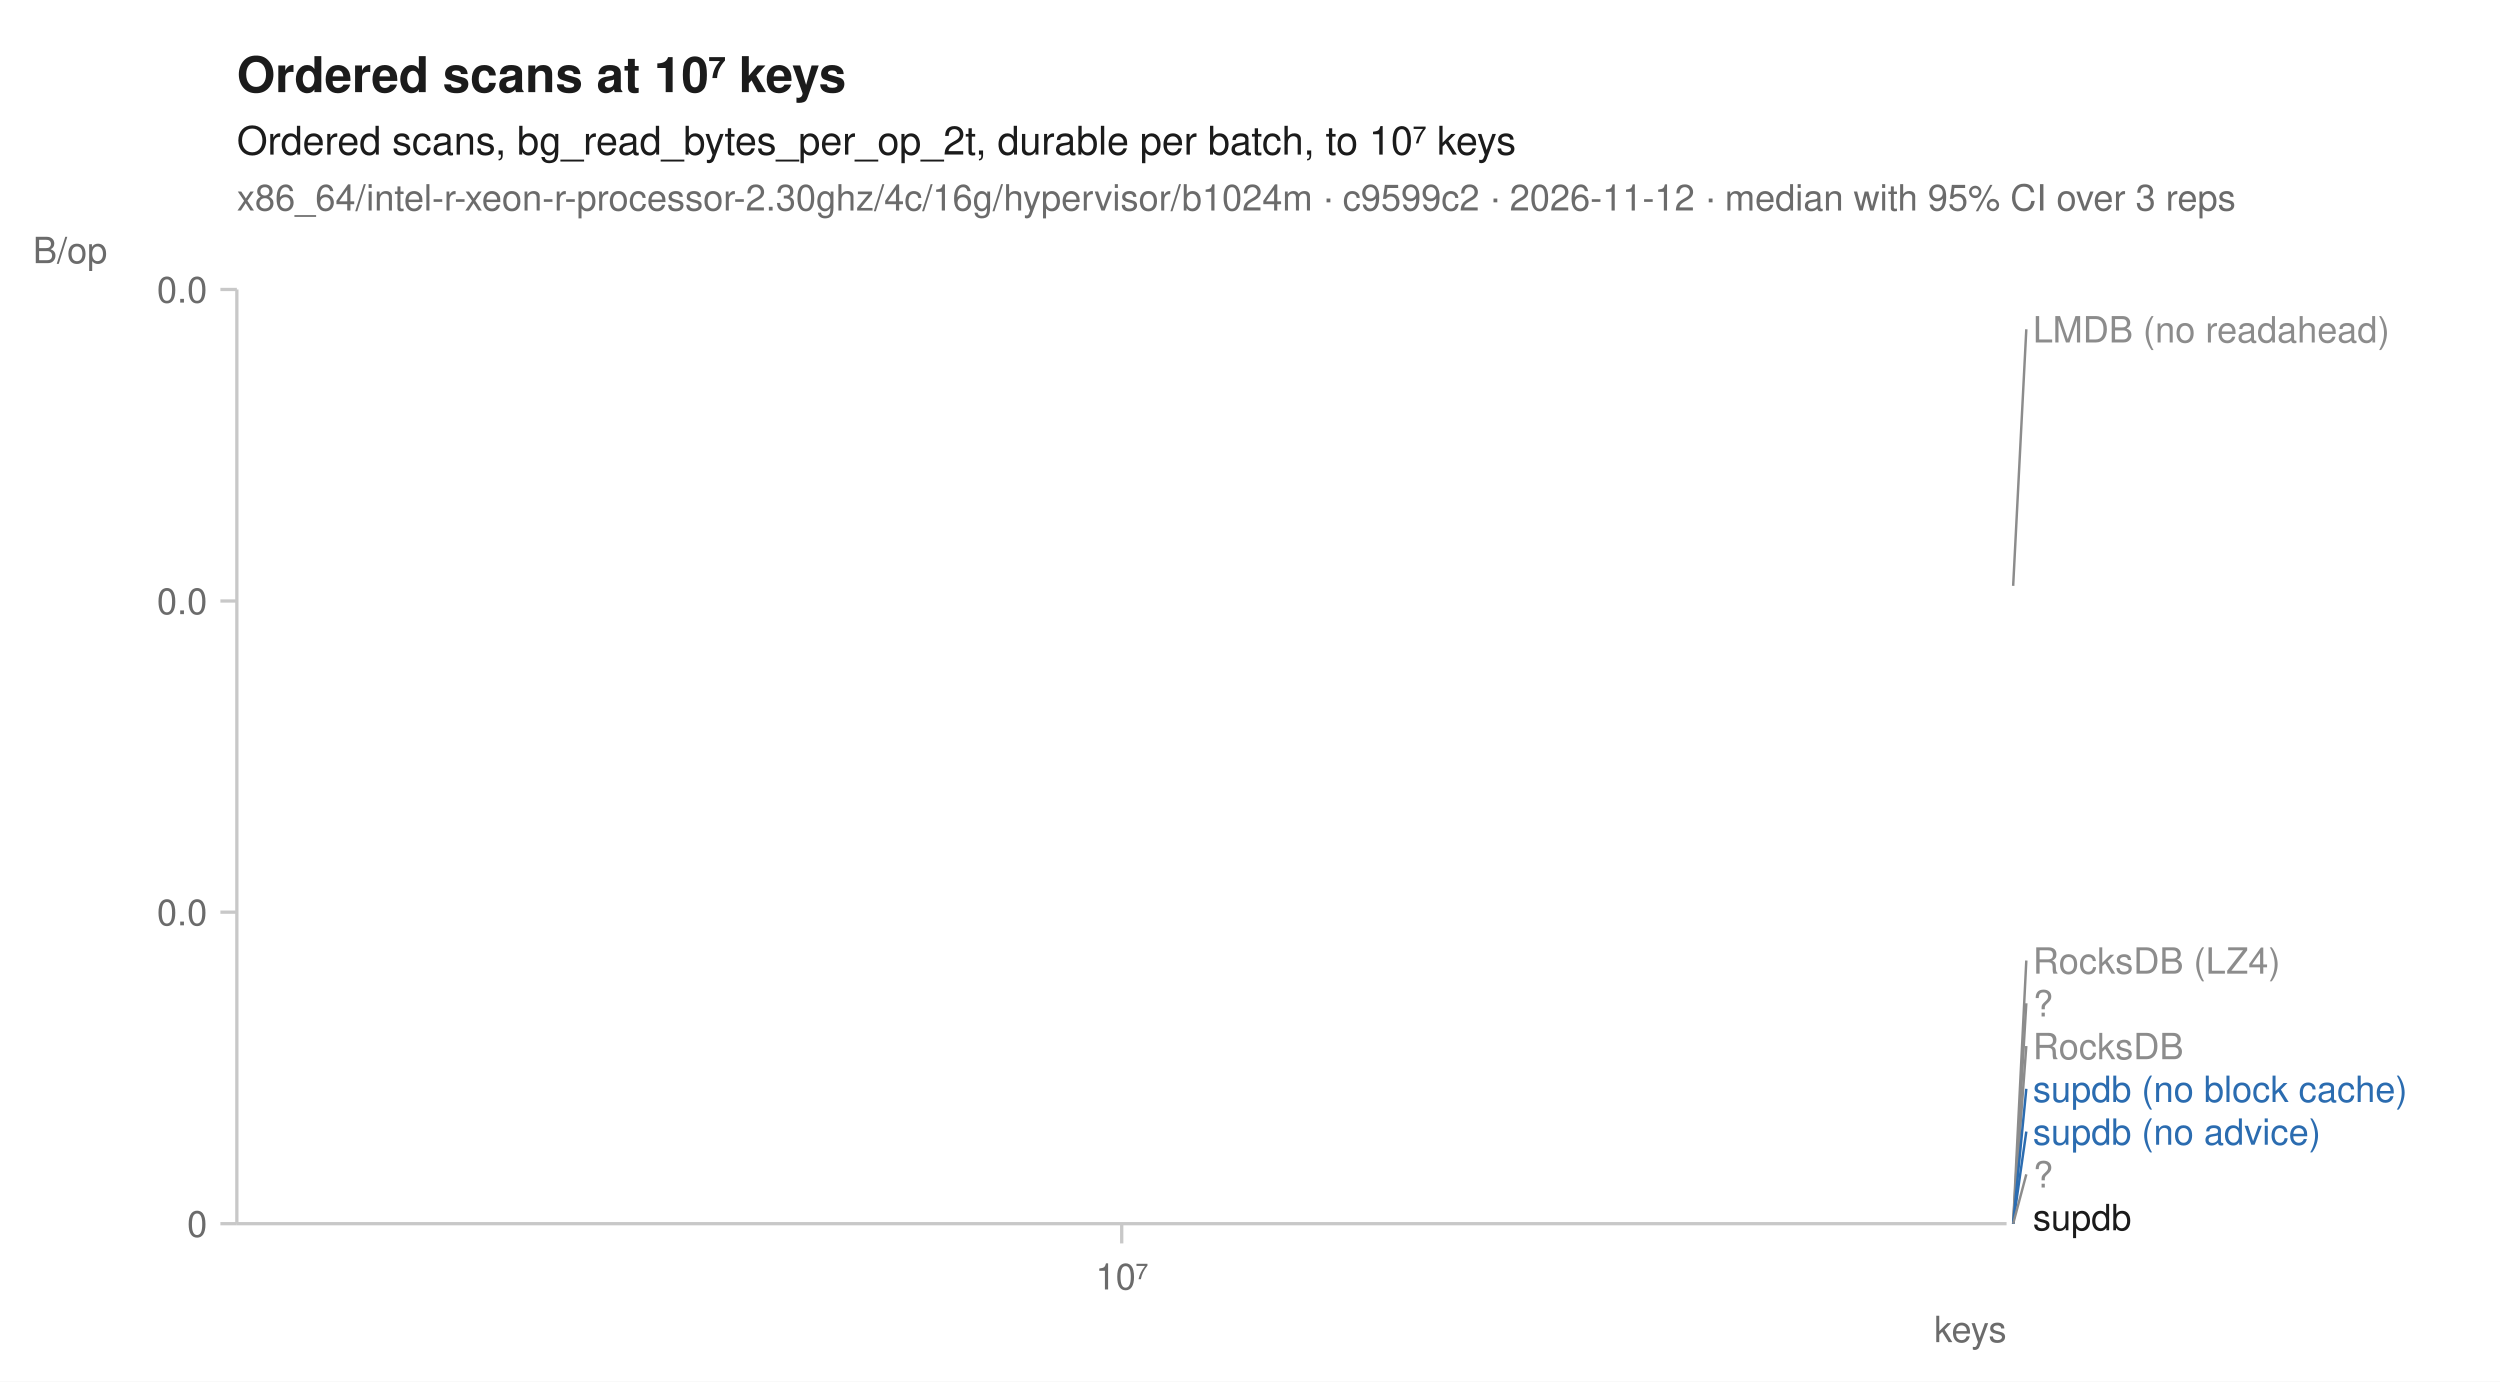
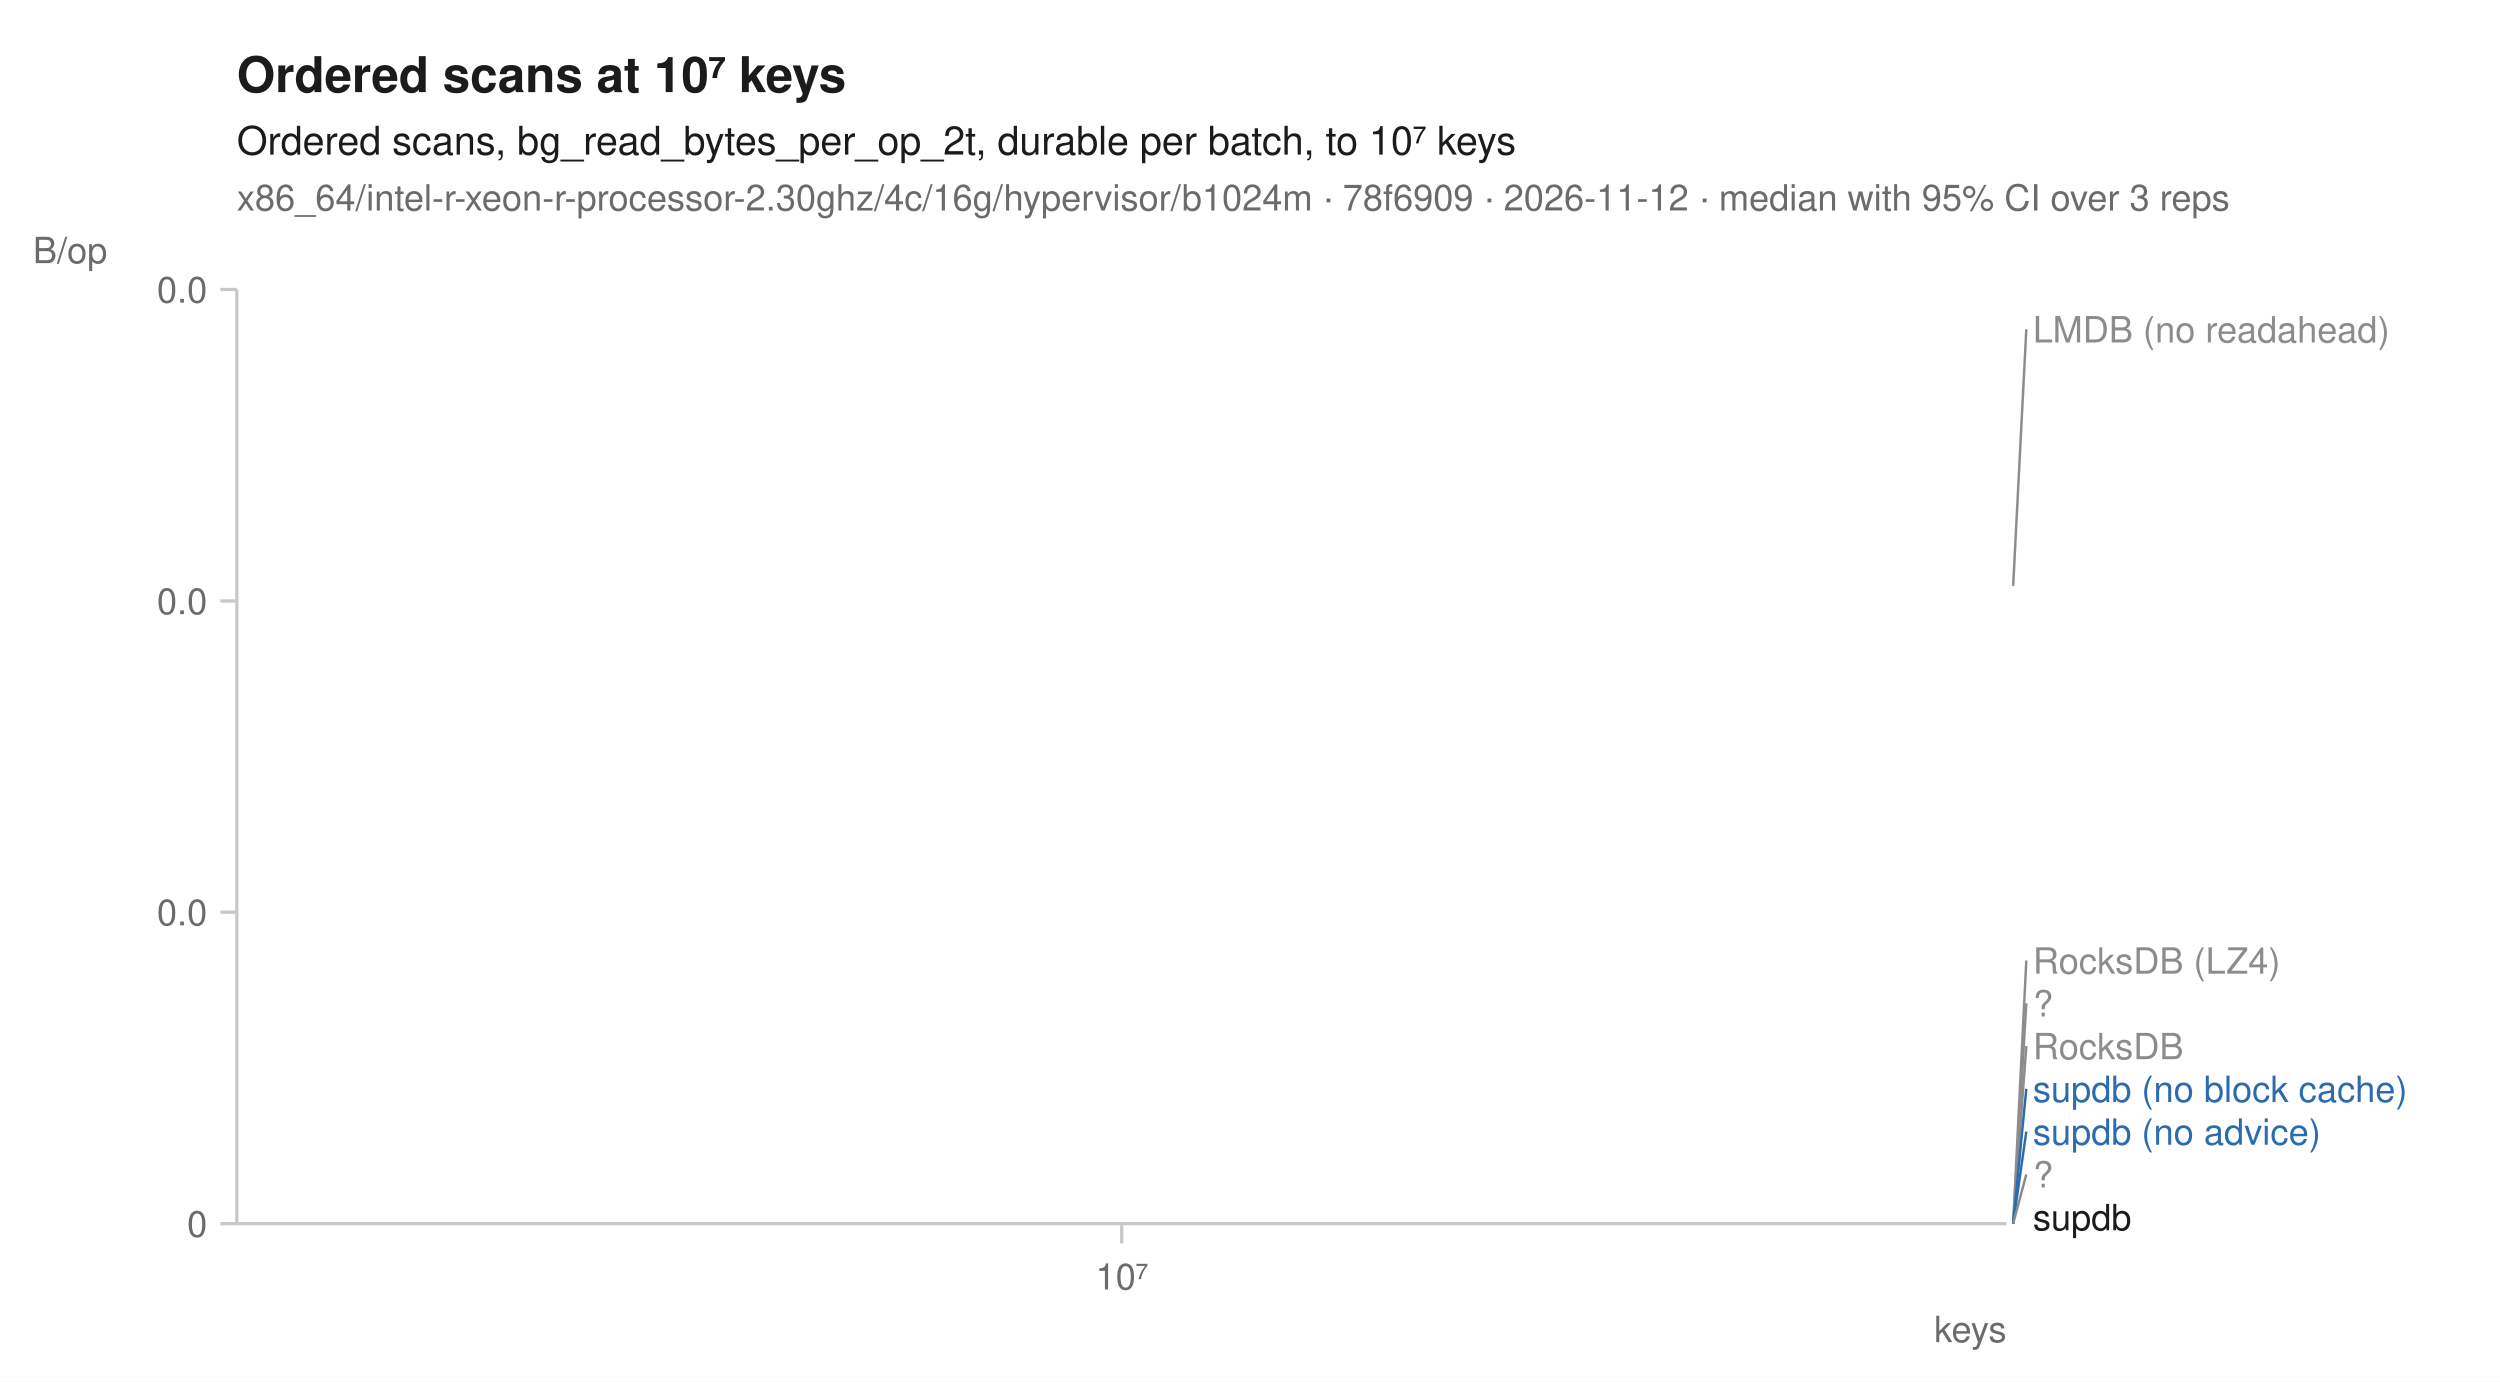
<svg xmlns="http://www.w3.org/2000/svg" width="760" height="420" viewBox="0 0 760 420" font-family="-apple-system, BlinkMacSystemFont, 'Segoe UI', Helvetica, Arial, sans-serif" fill="#1b1b1b">
  <rect width="760" height="420" fill="white" />
  <text x="72" y="28" font-size="15" font-weight="600">Ordered scans at 10⁷ keys</text>
  <text x="72" y="47" font-size="12">Ordered scans, bg_read_bytes_per_op_2t, durable per batch, to 10⁷ keys</text>
-   <text x="72" y="64" font-size="11" fill="#6b6b6b">x86_64/intel-r-xeon-r-processor-2.30ghz/4c/16g/hypervisor/b1024m · c9599c2 · 2026-11-12 · median with 95% CI over 3 reps</text>
+   <text x="72" y="64" font-size="11" fill="#6b6b6b">x86_64/intel-r-xeon-r-processor-2.30ghz/4c/16g/hypervisor/b1024m · 78f6909 · 2026-11-12 · median with 95% CI over 3 reps</text>
  <line x1="72" y1="372" x2="610" y2="372" stroke="#c8c8c8" stroke-width="1" />
  <line x1="72" y1="88" x2="72" y2="372" stroke="#c8c8c8" stroke-width="1" />
  <line x1="341.0" y1="372" x2="341.0" y2="378" stroke="#c8c8c8" stroke-width="1" />
  <text x="341.0" y="392" font-size="11" text-anchor="middle" fill="#6b6b6b">10⁷</text>
  <text x="610" y="408" font-size="11" text-anchor="end" fill="#6b6b6b">keys</text>
  <line x1="67" y1="372.0" x2="72" y2="372.0" stroke="#c8c8c8" stroke-width="1" />
  <text x="63" y="376.0" font-size="11" text-anchor="end" fill="#6b6b6b">0</text>
  <line x1="67" y1="277.3" x2="72" y2="277.3" stroke="#c8c8c8" stroke-width="1" />
  <text x="63" y="281.3" font-size="11" text-anchor="end" fill="#6b6b6b">0.0</text>
  <line x1="67" y1="182.7" x2="72" y2="182.7" stroke="#c8c8c8" stroke-width="1" />
  <text x="63" y="186.7" font-size="11" text-anchor="end" fill="#6b6b6b">0.0</text>
  <line x1="67" y1="88.0" x2="72" y2="88.0" stroke="#c8c8c8" stroke-width="1" />
  <text x="63" y="92.0" font-size="11" text-anchor="end" fill="#6b6b6b">0.0</text>
  <text x="10" y="80" font-size="11" text-anchor="start" fill="#6b6b6b">B/op</text>
  <path d="M341.0,372.0 " fill="none" stroke="#8c8c8c" stroke-width="1.6" stroke-linejoin="round" stroke-linecap="round" stroke-dasharray="1,3" />
  <path d="M341.0,178.1 " fill="none" stroke="#8c8c8c" stroke-width="1.6" stroke-linejoin="round" stroke-linecap="round" stroke-dasharray="4,2" />
  <path d="M341.0,372.0 " fill="none" stroke="#8c8c8c" stroke-width="2" stroke-linejoin="round" stroke-linecap="round" stroke-dasharray="2,3" />
  <path d="M341.0,372.0 " fill="none" stroke="#8c8c8c" stroke-width="1.6" stroke-linejoin="round" stroke-linecap="round" stroke-dasharray="7,4" />
  <path d="M341.0,372.0 " fill="none" stroke="#2b6cb0" stroke-width="2" stroke-linejoin="round" stroke-linecap="round" stroke-dasharray="7,4" />
  <path d="M341.0,372.0 " fill="none" stroke="#2b6cb0" stroke-width="2" stroke-linejoin="round" stroke-linecap="round" />
  <path d="M341.0,372.0 " fill="none" stroke="#8c8c8c" stroke-width="2" stroke-linejoin="round" stroke-linecap="round" stroke-dasharray="2,3" />
  <path d="M341.0,372.0 " fill="none" stroke="#1b1b1b" stroke-width="2" stroke-linejoin="round" stroke-linecap="round" />
  <line x1="612.0" y1="178.1" x2="616.0" y2="100.1" stroke="#8c8c8c" stroke-width="0.75" />
  <text x="618.0" y="104.1" font-size="11" fill="#8c8c8c">LMDB (no readahead)</text>
  <line x1="612.0" y1="372.0" x2="616.0" y2="292.0" stroke="#8c8c8c" stroke-width="0.75" />
  <text x="618.0" y="296.0" font-size="11" fill="#8c8c8c">RocksDB (LZ4)</text>
  <line x1="612.0" y1="372.0" x2="616.0" y2="305.0" stroke="#8c8c8c" stroke-width="0.75" />
  <text x="618.0" y="309.0" font-size="11" fill="#8c8c8c">?</text>
  <line x1="612.0" y1="372.0" x2="616.0" y2="318.0" stroke="#8c8c8c" stroke-width="0.75" />
  <text x="618.0" y="322.0" font-size="11" fill="#8c8c8c">RocksDB</text>
  <line x1="612.0" y1="372.0" x2="616.0" y2="331.0" stroke="#2b6cb0" stroke-width="0.75" />
  <text x="618.0" y="335.0" font-size="11" fill="#2b6cb0">supdb (no block cache)</text>
  <line x1="612.0" y1="372.0" x2="616.0" y2="344.0" stroke="#2b6cb0" stroke-width="0.75" />
  <text x="618.0" y="348.0" font-size="11" fill="#2b6cb0">supdb (no advice)</text>
  <line x1="612.0" y1="372.0" x2="616.0" y2="357.0" stroke="#8c8c8c" stroke-width="0.75" />
  <text x="618.0" y="361.0" font-size="11" fill="#8c8c8c">?</text>
  <text x="618.0" y="374.0" font-size="11" fill="#1b1b1b">supdb</text>
</svg>
